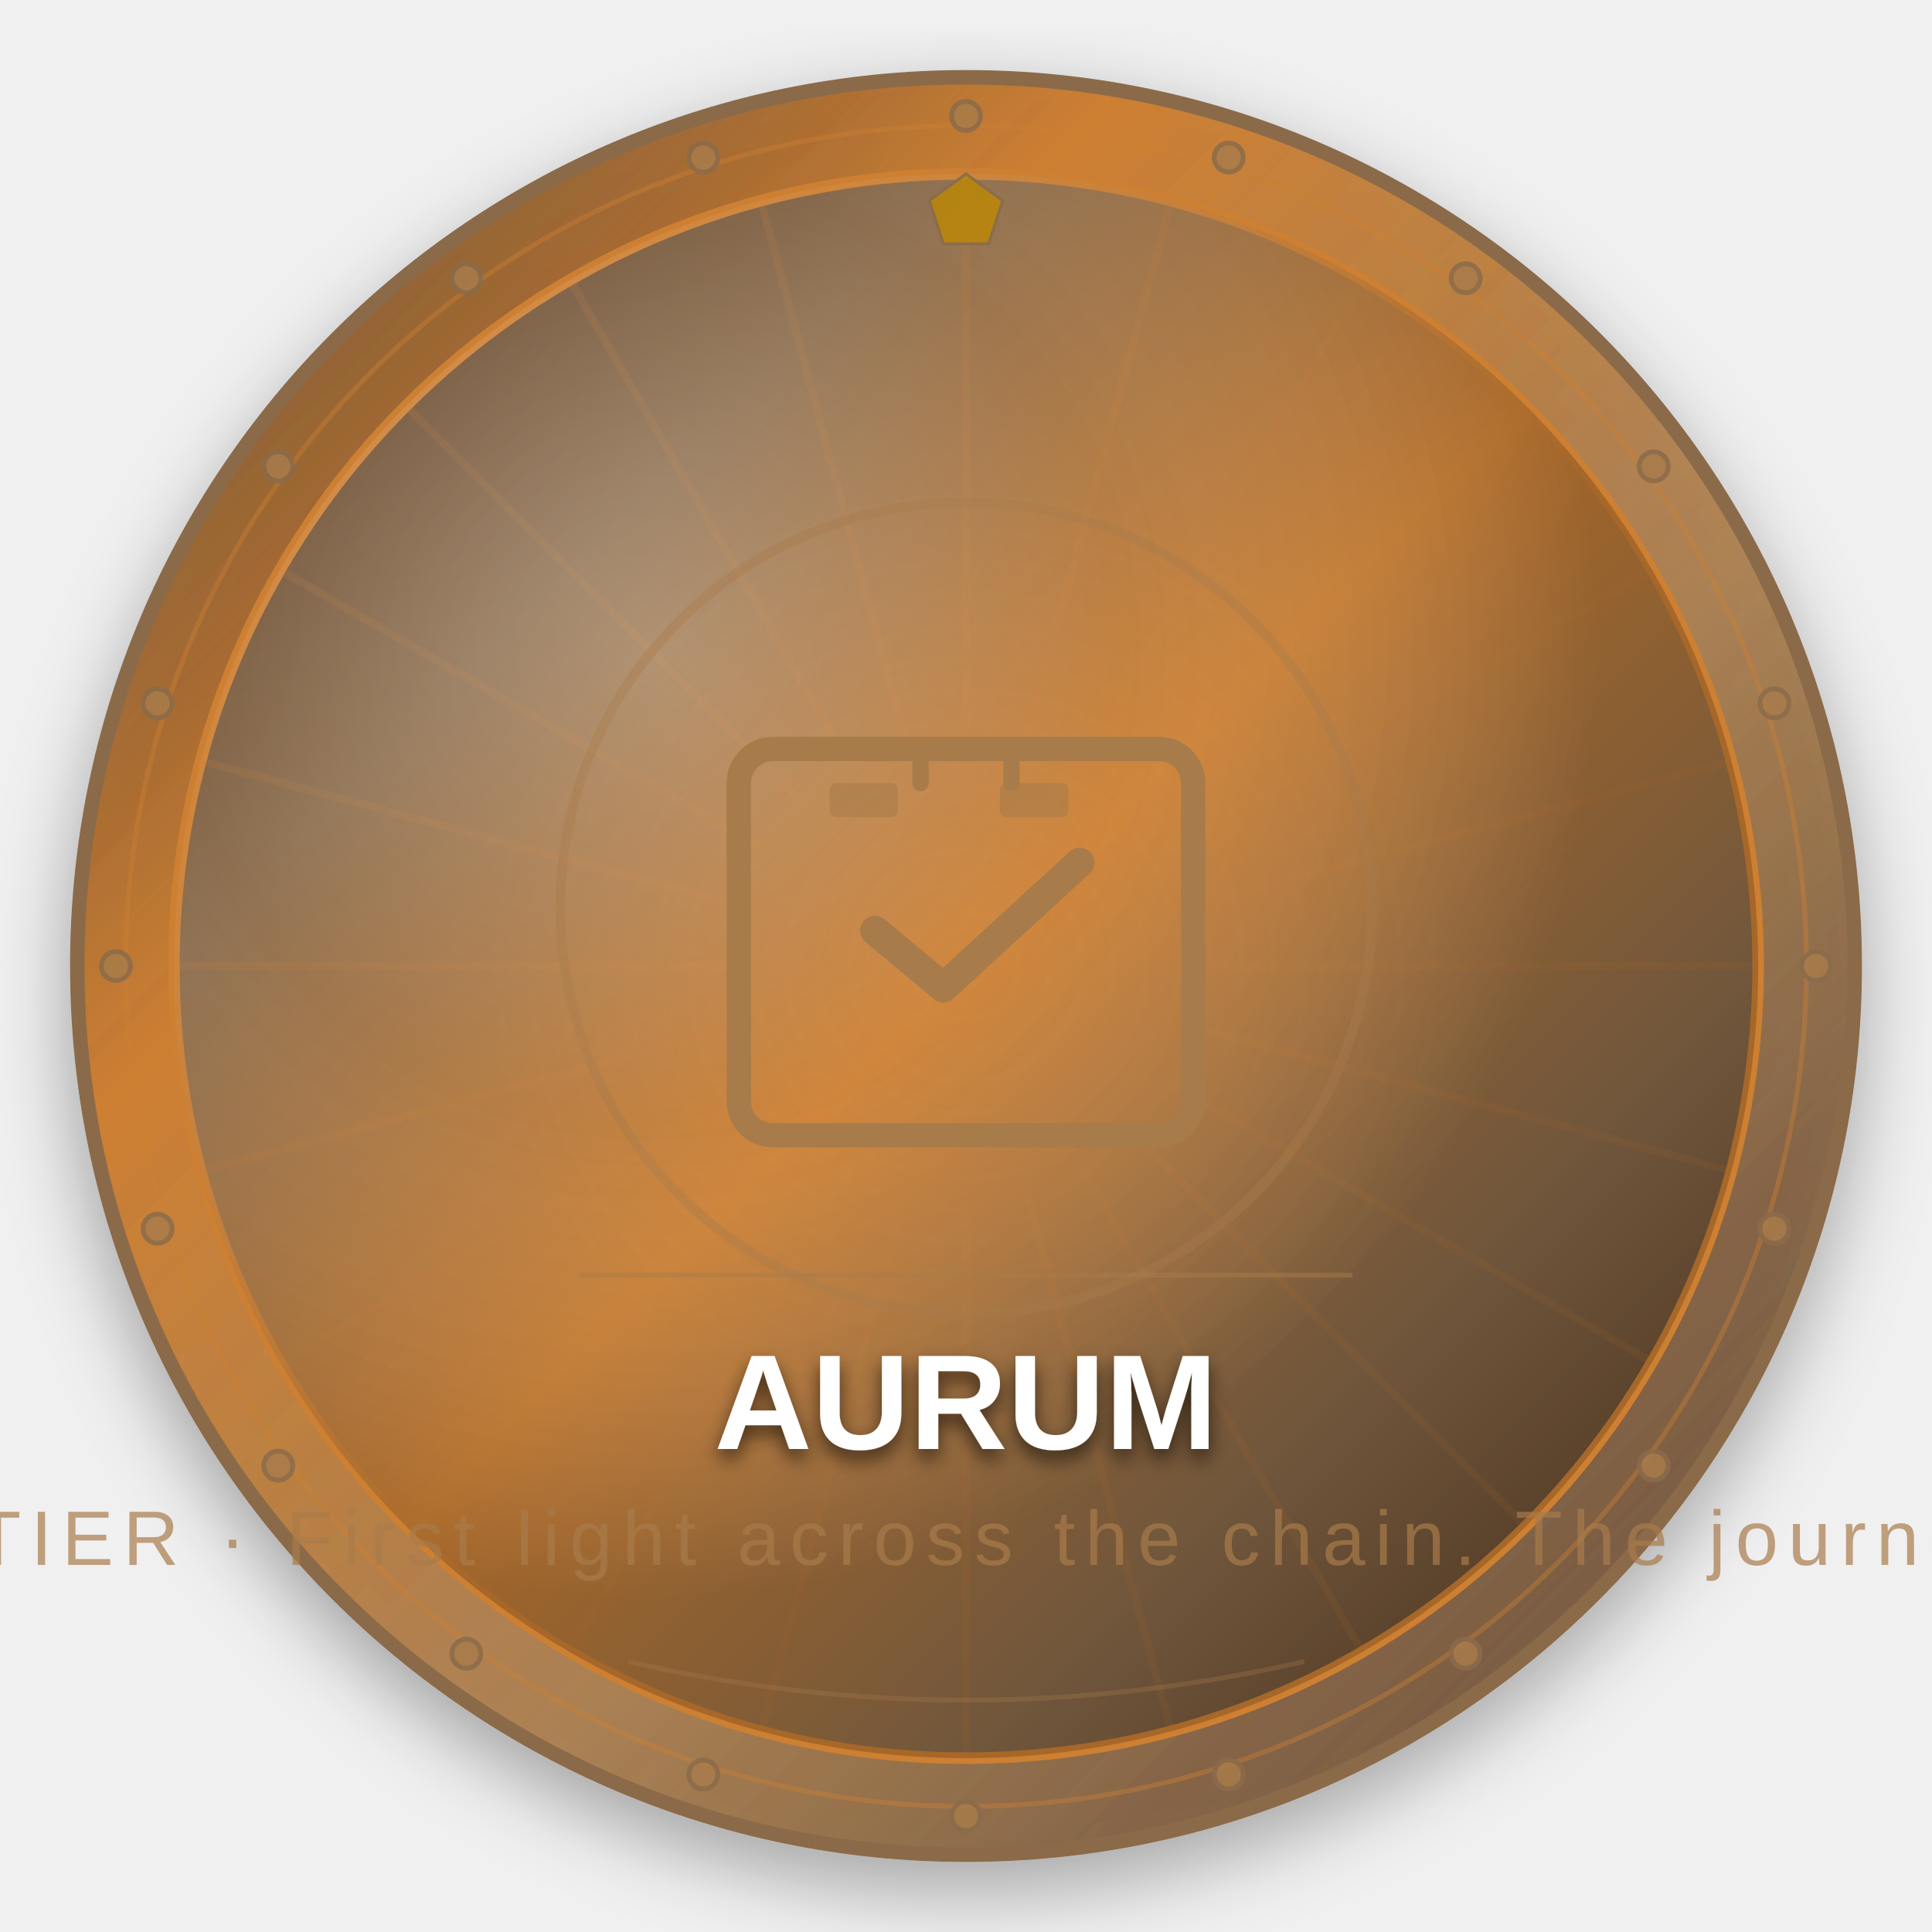
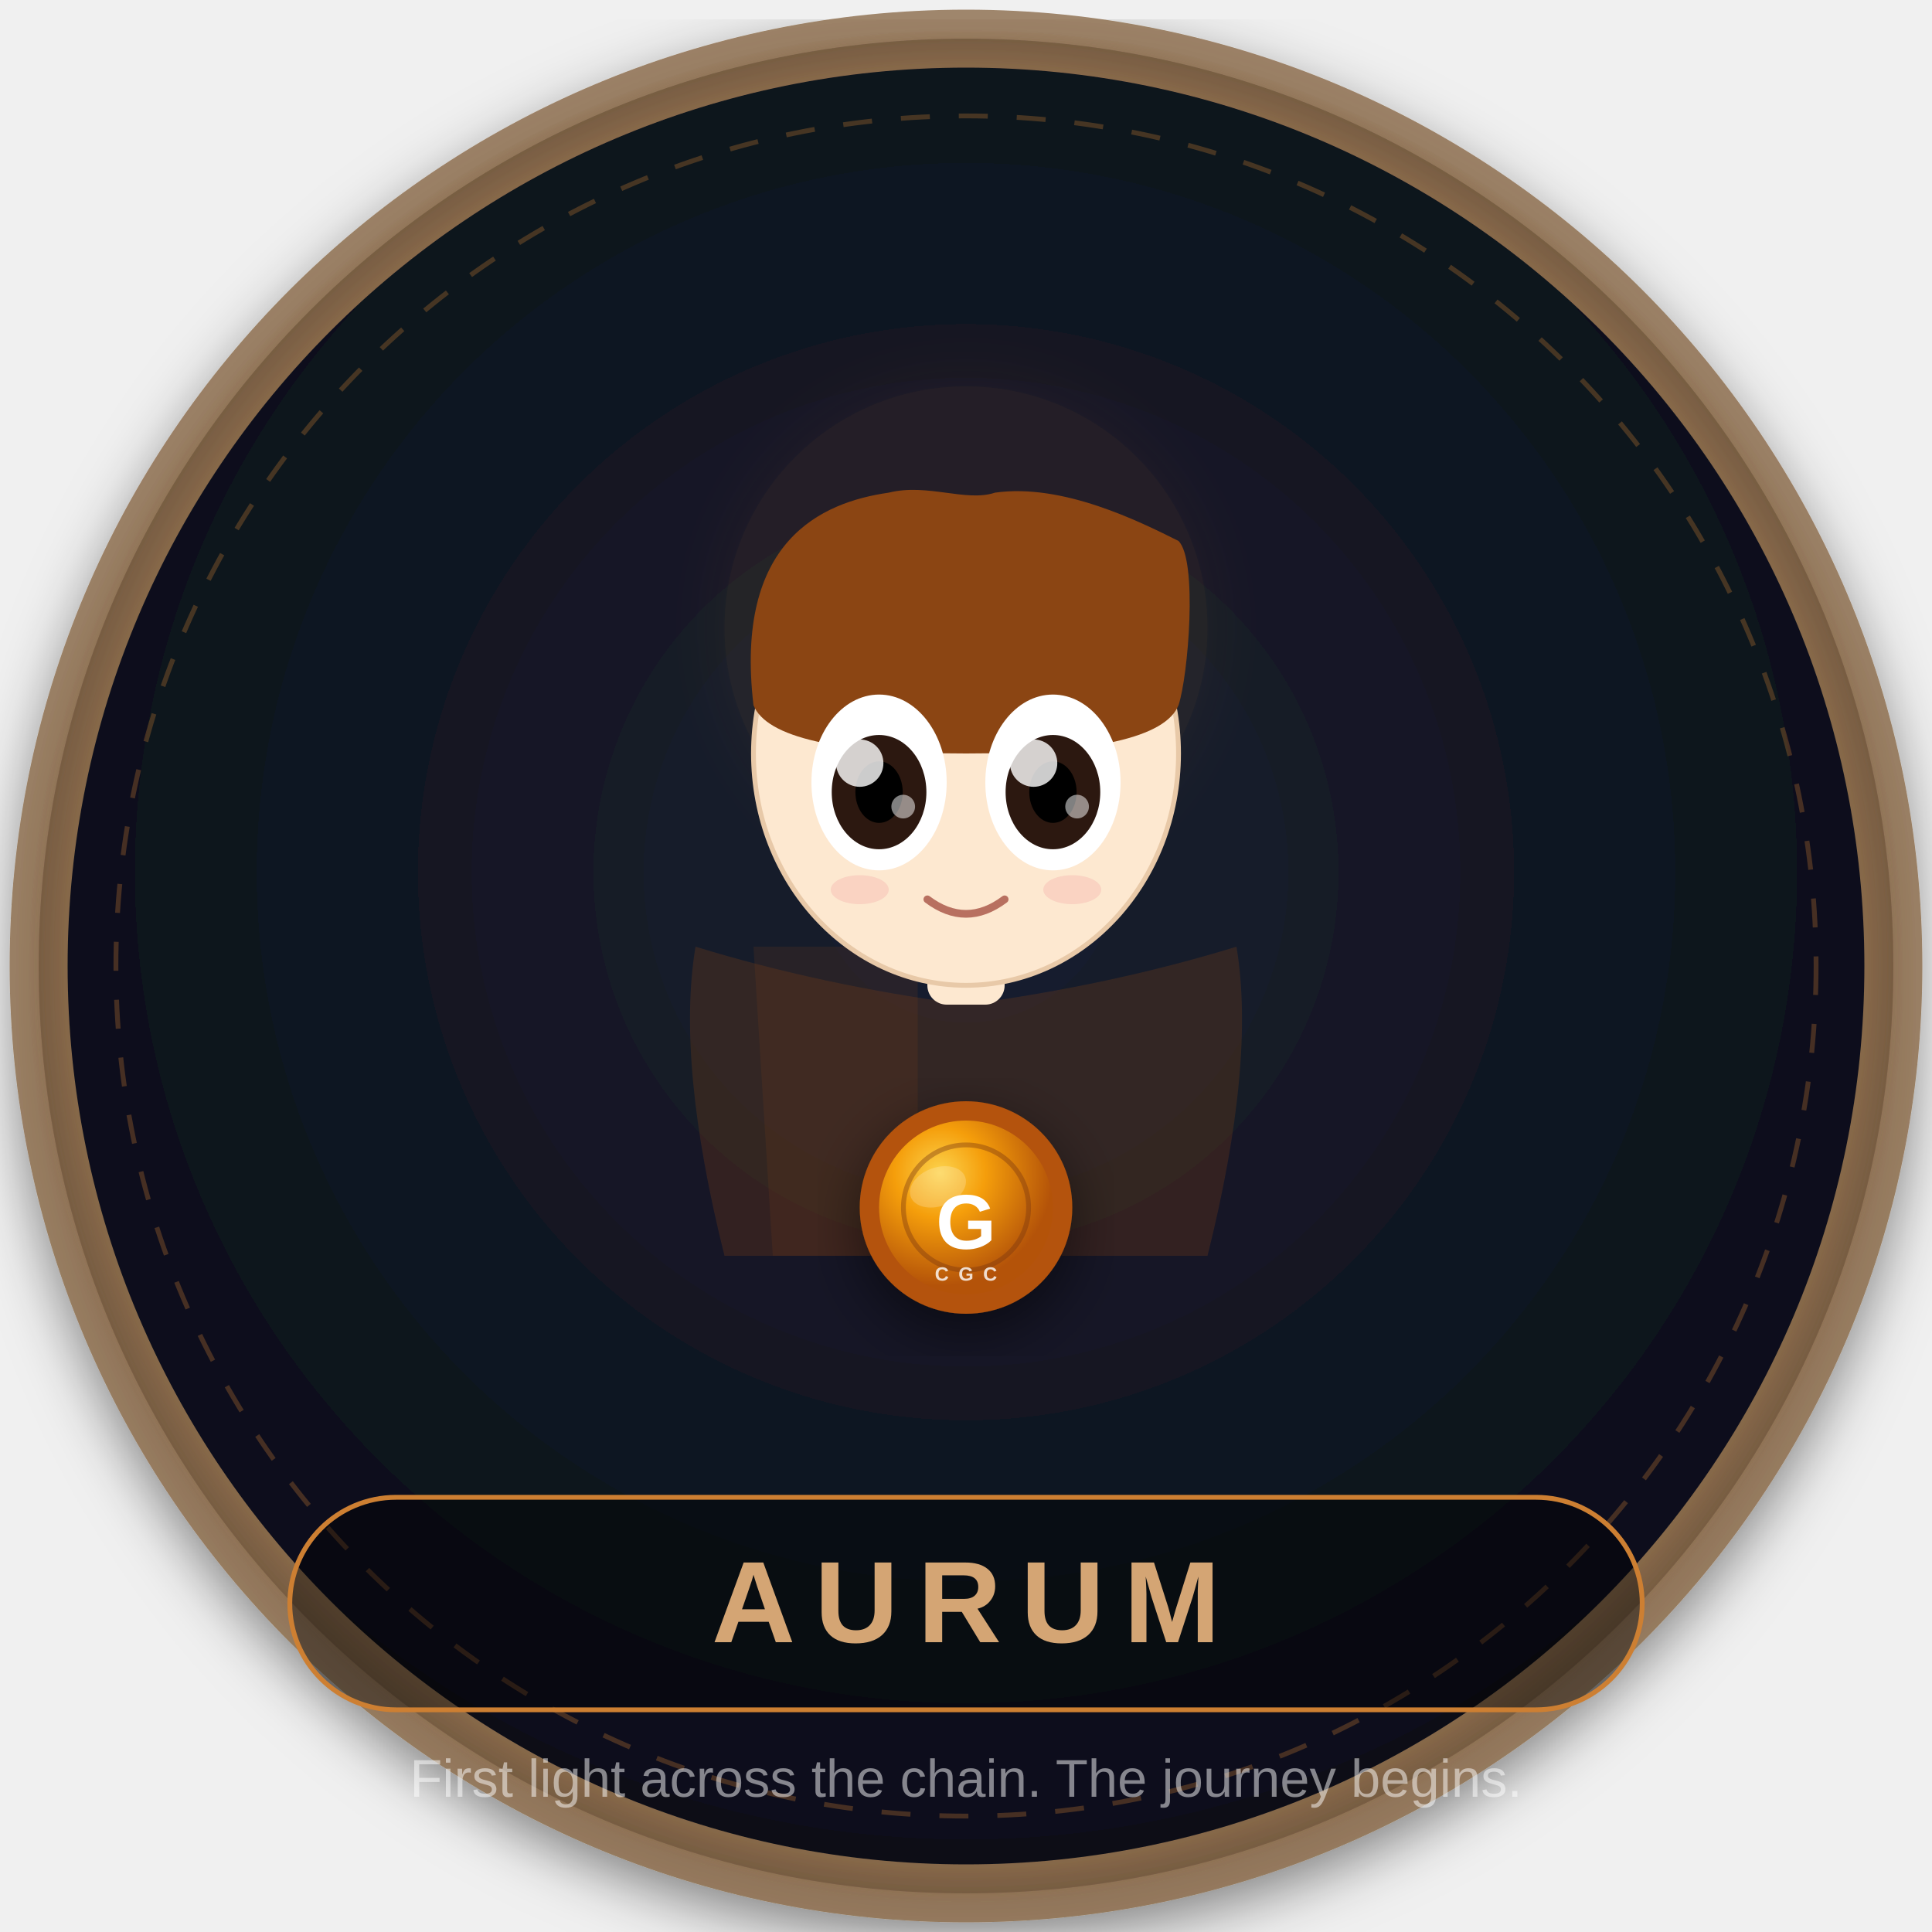
<svg xmlns="http://www.w3.org/2000/svg" viewBox="0 0 200 200" width="200" height="200">
  <defs>
-     <linearGradient id="b0" x1="0%" y1="0%" x2="100%" y2="100%">
-       <stop offset="0%" stop-color="#4A2F1A" />
-       <stop offset="25%" stop-color="#8B6B4A" />
-       <stop offset="50%" stop-color="#CD7F32" />
-       <stop offset="75%" stop-color="#8B6B4A" />
-       <stop offset="100%" stop-color="#4A2F1A" />
-     </linearGradient>
-     <linearGradient id="r0" x1="0%" y1="0%" x2="100%" y2="100%">
-       <stop offset="0%" stop-color="#4A2F1A" stop-opacity="0.8" />
-       <stop offset="30%" stop-color="#CD7F32" stop-opacity="1" />
-       <stop offset="60%" stop-color="#A87B4A" stop-opacity="0.9" />
-       <stop offset="100%" stop-color="#4A2F1A" stop-opacity="0.8" />
-     </linearGradient>
-     <radialGradient id="s0" cx="30%" cy="30%" r="60%">
-       <stop offset="0%" stop-color="#fff" stop-opacity="0.24" />
-       <stop offset="50%" stop-color="#fff" stop-opacity="0.05" />
-       <stop offset="100%" stop-color="#000" stop-opacity="0.19" />
+     <radialGradient id="ring0" cx="50%" cy="50%" r="50%">
+       <stop offset="85%" stop-color="#CD7F32" />
+       <stop offset="95%" stop-color="#8B6B4A" />
+       <stop offset="100%" stop-color="#8B6B4A" stop-opacity="0.8" />
    </radialGradient>
-     <radialGradient id="c0" cx="50%" cy="50%" r="50%">
-       <stop offset="0%" stop-color="#CD7F32" stop-opacity="0.12" />
-       <stop offset="100%" stop-color="#CD7F32" stop-opacity="0" />
+     <radialGradient id="bg0" cx="50%" cy="45%" r="55%">
+       <stop offset="0%" stop-color="#1A2030" />
+       <stop offset="100%" stop-color="#0A0E18" />
    </radialGradient>
-     <filter id="sh0" x="-30%" y="-30%" width="160%" height="160%">
-       <feDropShadow dx="0" dy="3" stdDeviation="4" flood-color="#000" flood-opacity="0.35" />
+     <filter id="sh" x="-20%" y="-20%" width="140%" height="140%">
+       <feDropShadow dx="0" dy="2" stdDeviation="3" flood-color="#000" flood-opacity="0.5" />
+     </filter>
+     <filter id="glow">
+       <feGaussianBlur stdDeviation="3" result="blur" />
+       <feMerge>
+         <feMergeNode in="blur" />
+         <feMergeNode in="SourceGraphic" />
+       </feMerge>
    </filter>
  </defs>
-   <circle cx="100" cy="100" r="92" fill="url(#r0)" stroke="#8B6B4A" stroke-width="1.5" filter="url(#sh0)" />
-   <circle cx="100" cy="100" r="87" fill="none" stroke="#CD7F32" stroke-width="0.5" opacity="0.4" />
-   <circle cx="100" cy="100" r="82" fill="url(#b0)" stroke="#CD7F32" stroke-width="1.2" />
-   <line x1="124.6" y1="100" x2="182" y2="100" stroke="#CD7F32" stroke-width="0.8" opacity="0.14" stroke-linecap="round" />
-   <line x1="123.762" y1="106.367" x2="179.206" y2="121.223" stroke="#CD7F32" stroke-width="0.8" opacity="0.14" stroke-linecap="round" />
-   <line x1="121.304" y1="112.3" x2="171.014" y2="141" stroke="#CD7F32" stroke-width="0.8" opacity="0.14" stroke-linecap="round" />
-   <line x1="117.395" y1="117.395" x2="157.983" y2="157.983" stroke="#CD7F32" stroke-width="0.8" opacity="0.14" stroke-linecap="round" />
-   <line x1="112.3" y1="121.304" x2="141" y2="171.014" stroke="#CD7F32" stroke-width="0.8" opacity="0.14" stroke-linecap="round" />
-   <line x1="106.367" y1="123.762" x2="121.223" y2="179.206" stroke="#CD7F32" stroke-width="0.8" opacity="0.14" stroke-linecap="round" />
-   <line x1="100" y1="124.6" x2="100" y2="182" stroke="#CD7F32" stroke-width="0.8" opacity="0.14" stroke-linecap="round" />
-   <line x1="93.633" y1="123.762" x2="78.777" y2="179.206" stroke="#CD7F32" stroke-width="0.8" opacity="0.14" stroke-linecap="round" />
-   <line x1="87.7" y1="121.304" x2="59" y2="171.014" stroke="#CD7F32" stroke-width="0.8" opacity="0.14" stroke-linecap="round" />
-   <line x1="82.605" y1="117.395" x2="42.017" y2="157.983" stroke="#CD7F32" stroke-width="0.8" opacity="0.14" stroke-linecap="round" />
-   <line x1="78.696" y1="112.3" x2="28.986" y2="141" stroke="#CD7F32" stroke-width="0.8" opacity="0.14" stroke-linecap="round" />
-   <line x1="76.238" y1="106.367" x2="20.794" y2="121.223" stroke="#CD7F32" stroke-width="0.8" opacity="0.14" stroke-linecap="round" />
-   <line x1="75.4" y1="100" x2="18" y2="100" stroke="#CD7F32" stroke-width="0.8" opacity="0.14" stroke-linecap="round" />
-   <line x1="76.238" y1="93.633" x2="20.794" y2="78.777" stroke="#CD7F32" stroke-width="0.8" opacity="0.14" stroke-linecap="round" />
-   <line x1="78.696" y1="87.7" x2="28.986" y2="59" stroke="#CD7F32" stroke-width="0.8" opacity="0.14" stroke-linecap="round" />
-   <line x1="82.605" y1="82.605" x2="42.017" y2="42.017" stroke="#CD7F32" stroke-width="0.8" opacity="0.14" stroke-linecap="round" />
-   <line x1="87.7" y1="78.696" x2="59" y2="28.986" stroke="#CD7F32" stroke-width="0.8" opacity="0.14" stroke-linecap="round" />
-   <line x1="93.633" y1="76.238" x2="78.777" y2="20.794" stroke="#CD7F32" stroke-width="0.8" opacity="0.14" stroke-linecap="round" />
-   <line x1="100" y1="75.4" x2="100" y2="18" stroke="#CD7F32" stroke-width="0.8" opacity="0.14" stroke-linecap="round" />
-   <line x1="106.367" y1="76.238" x2="121.223" y2="20.794" stroke="#CD7F32" stroke-width="0.8" opacity="0.14" stroke-linecap="round" />
-   <line x1="112.3" y1="78.696" x2="141" y2="28.986" stroke="#CD7F32" stroke-width="0.8" opacity="0.14" stroke-linecap="round" />
-   <line x1="117.395" y1="82.605" x2="157.983" y2="42.017" stroke="#CD7F32" stroke-width="0.8" opacity="0.14" stroke-linecap="round" />
-   <line x1="121.304" y1="87.7" x2="171.014" y2="59" stroke="#CD7F32" stroke-width="0.8" opacity="0.14" stroke-linecap="round" />
-   <line x1="123.762" y1="93.633" x2="179.206" y2="78.777" stroke="#CD7F32" stroke-width="0.8" opacity="0.14" stroke-linecap="round" />
-   <circle cx="100" cy="100" r="50" fill="url(#c0)" />
-   <circle cx="100" cy="100" r="82" fill="url(#s0)" />
-   <circle cx="100" cy="12" r="1.5" fill="#A87B4A" stroke="#8B6B4A" stroke-width="0.5" opacity="0.85" />
-   <circle cx="127.193" cy="16.307" r="1.5" fill="#A87B4A" stroke="#8B6B4A" stroke-width="0.5" opacity="0.85" />
-   <circle cx="151.725" cy="28.807" r="1.5" fill="#A87B4A" stroke="#8B6B4A" stroke-width="0.5" opacity="0.85" />
-   <circle cx="171.193" cy="48.275" r="1.5" fill="#A87B4A" stroke="#8B6B4A" stroke-width="0.5" opacity="0.85" />
-   <circle cx="183.693" cy="72.807" r="1.5" fill="#A87B4A" stroke="#8B6B4A" stroke-width="0.5" opacity="0.85" />
-   <circle cx="188" cy="100" r="1.5" fill="#A87B4A" stroke="#8B6B4A" stroke-width="0.5" opacity="0.85" />
-   <circle cx="183.693" cy="127.193" r="1.5" fill="#A87B4A" stroke="#8B6B4A" stroke-width="0.5" opacity="0.85" />
-   <circle cx="171.193" cy="151.725" r="1.5" fill="#A87B4A" stroke="#8B6B4A" stroke-width="0.5" opacity="0.85" />
-   <circle cx="151.725" cy="171.193" r="1.5" fill="#A87B4A" stroke="#8B6B4A" stroke-width="0.5" opacity="0.85" />
-   <circle cx="127.193" cy="183.693" r="1.5" fill="#A87B4A" stroke="#8B6B4A" stroke-width="0.5" opacity="0.85" />
-   <circle cx="100" cy="188" r="1.5" fill="#A87B4A" stroke="#8B6B4A" stroke-width="0.5" opacity="0.85" />
-   <circle cx="72.807" cy="183.693" r="1.5" fill="#A87B4A" stroke="#8B6B4A" stroke-width="0.5" opacity="0.85" />
-   <circle cx="48.275" cy="171.193" r="1.5" fill="#A87B4A" stroke="#8B6B4A" stroke-width="0.5" opacity="0.85" />
-   <circle cx="28.807" cy="151.725" r="1.5" fill="#A87B4A" stroke="#8B6B4A" stroke-width="0.5" opacity="0.85" />
-   <circle cx="16.307" cy="127.193" r="1.5" fill="#A87B4A" stroke="#8B6B4A" stroke-width="0.5" opacity="0.85" />
-   <circle cx="12" cy="100" r="1.5" fill="#A87B4A" stroke="#8B6B4A" stroke-width="0.5" opacity="0.85" />
-   <circle cx="16.307" cy="72.807" r="1.5" fill="#A87B4A" stroke="#8B6B4A" stroke-width="0.5" opacity="0.85" />
-   <circle cx="28.807" cy="48.275" r="1.5" fill="#A87B4A" stroke="#8B6B4A" stroke-width="0.5" opacity="0.85" />
-   <circle cx="48.275" cy="28.807" r="1.5" fill="#A87B4A" stroke="#8B6B4A" stroke-width="0.5" opacity="0.85" />
-   <circle cx="72.807" cy="16.307" r="1.5" fill="#A87B4A" stroke="#8B6B4A" stroke-width="0.5" opacity="0.85" />
-   <polygon points="100,18 103.804,20.764 102.351,25.236 97.649,25.236 96.196,20.764" fill="#B8860B" stroke="#8B6B4A" stroke-width="0.3" opacity="0.9" />
-   <circle cx="100" cy="94" r="42" fill="none" stroke="#A87B4A" stroke-width="1" opacity="0.4" />
-   <g>
-     <g transform="translate(100,94)">
-       <rect x="-23.52" y="-16.464" width="47.04" height="39.984" rx="3.528" fill="none" stroke="#A87B4A" stroke-width="2.52" />
-       <rect x="-14.112" y="-12.936" width="7.056" height="3.528" rx="0.706" fill="#A87B4A" opacity="0.6" />
-       <rect x="3.528" y="-12.936" width="7.056" height="3.528" rx="0.706" fill="#A87B4A" opacity="0.6" />
-       <line x1="-4.704" y1="-12.936" x2="-4.704" y2="-16.464" stroke="#A87B4A" stroke-width="1.68" stroke-linecap="round" />
-       <line x1="4.704" y1="-12.936" x2="4.704" y2="-16.464" stroke="#A87B4A" stroke-width="1.68" stroke-linecap="round" />
-       <polyline points="-9.408,2.352 -2.352,8.232 11.76,-4.704" fill="none" stroke="#A87B4A" stroke-width="3.08" stroke-linecap="round" stroke-linejoin="round" />
-     </g>
+   <circle cx="100" cy="100" r="96" fill="url(#bg0)" stroke="url(#ring0)" stroke-width="6" filter="url(#sh)" />
+   <circle cx="100" cy="100" r="88" fill="none" stroke="#CD7F32" stroke-width="0.5" opacity="0.3" stroke-dasharray="3 3" />
+   <circle cx="100" cy="65" r="25" fill="#CD7F32" opacity="0.08" filter="url(#glow)" />
+   <path d="M72,98 Q70,110 75,130 L125,130 Q130,110 128,98 Q115,102 100,104 Q85,102 72,98Z" fill="#8B4513" opacity="0.25" />
+   <path d="M78,98 L80,130 L95,130 L95,98Z" fill="#8B4513" opacity="0.15" />
+   <rect x="96" y="96" width="8" height="8" rx="2" fill="#FDE8D0" />
+   <ellipse cx="100" cy="78" rx="22" ry="24" fill="#FDE8D0" stroke="#E8C9A8" stroke-width="0.5" />
+   <path d="M78,73 C76,56 85,52 92,51 C96,50 100,52 103,51 C110,50 118,54 122,56 C124,58 123,70 122,73 Q120,78 100,78 Q80,78 78,73Z" fill="#8B4513" />
+   <path d="M92,51 L90,58 L94,56Z" fill="#8B4513" />
+   <path d="M105,51 L110,58 L106,56Z" fill="#8B4513" />
+   <ellipse cx="91" cy="81" rx="7" ry="9.1" fill="#fff" />
+   <ellipse cx="109" cy="81" rx="7" ry="9.1" fill="#fff" />
+   <ellipse cx="91" cy="82" rx="4.9" ry="5.915" fill="#2C1810" />
+   <ellipse cx="109" cy="82" rx="4.9" ry="5.915" fill="#2C1810" />
+   <ellipse cx="91" cy="82" rx="2.45" ry="3.185" fill="#000" />
+   <ellipse cx="109" cy="82" rx="2.45" ry="3.185" fill="#000" />
+   <circle cx="89" cy="79" r="2.45" fill="#fff" opacity="0.8" />
+   <circle cx="107" cy="79" r="2.45" fill="#fff" opacity="0.8" />
+   <circle cx="93.5" cy="83.5" r="1.225" fill="#fff" opacity="0.5" />
+   <circle cx="111.5" cy="83.5" r="1.225" fill="#fff" opacity="0.5" />
+   <path d="M84,68.9 Q91,66.9 98,68.9" fill="none" stroke="#8B4513" stroke-width="1.2" stroke-linecap="round" />
+   <path d="M102,68.9 Q109,66.9 116,68.9" fill="none" stroke="#8B4513" stroke-width="1.2" stroke-linecap="round" />
+   <path d="M96,93.1 Q100,96.1 104,93.1" fill="none" stroke="#B87060" stroke-width="0.8" stroke-linecap="round" />
+   <ellipse cx="89" cy="92.1" rx="3" ry="1.5" fill="#F0A0A0" opacity="0.3" />
+   <ellipse cx="111" cy="92.1" rx="3" ry="1.5" fill="#F0A0A0" opacity="0.3" />
+   <g transform="translate(100,125)">
+     <defs>
+       <radialGradient id="cg100_125" cx="35%" cy="30%" r="65%">
+         <stop offset="0%" stop-color="#fcd34d" />
+         <stop offset="40%" stop-color="#f59e0b" />
+         <stop offset="100%" stop-color="#b45309" />
+       </radialGradient>
+     </defs>
+     <circle cx="0" cy="0" r="11" fill="#b45309" filter="url(#sh)" />
+     <circle cx="0" cy="0" r="9" fill="url(#cg100_125)" />
+     <circle cx="0" cy="0" r="6.48" fill="none" stroke="rgba(120,53,15,0.4)" stroke-width="0.5" />
+     <text x="0" y="2" text-anchor="middle" dominant-baseline="middle" font-family="Arial,sans-serif" font-weight="bold" font-size="8" fill="#fff">G</text>
+     <text x="0" y="7" text-anchor="middle" dominant-baseline="middle" font-family="Arial,sans-serif" font-weight="bold" font-size="2" fill="rgba(255,255,255,0.8)" letter-spacing="1">CGC</text>
+     <ellipse cx="-2" cy="-3" rx="3" ry="2" transform="rotate(-20)" fill="rgba(255,255,255,0.2)" />
  </g>
-   <line x1="60" y1="132" x2="140" y2="132" stroke="#A87B4A" stroke-width="0.5" opacity="0.5" />
-   <text x="100" y="150" text-anchor="middle" font-size="14" font-weight="bold" fill="#fff" font-family="Arial,sans-serif" filter="drop-shadow(0 1px 1px rgba(0,0,0,0.6))">AURUM</text>
-   <text x="100" y="162" text-anchor="middle" font-size="8" fill="#A87B4A" opacity="0.7" font-family="Arial,sans-serif" letter-spacing="1">BRONZE TIER · First light across the chain. The journey begins.</text>
-   <path d="M65 172 Q100 180 135 172" fill="none" stroke="#A87B4A" stroke-width="0.5" opacity="0.3" />
+   <rect x="30" y="155" width="140" height="22" rx="11" fill="rgba(0,0,0,0.4)" stroke="#CD7F32" stroke-width="0.5" />
+   <text x="100" y="170" text-anchor="middle" font-size="12" font-weight="bold" fill="#D4A574" font-family="Arial,sans-serif" letter-spacing="2">AURUM</text>
+   <text x="100" y="186" text-anchor="middle" font-size="5.5" fill="rgba(255,255,255,0.5)" font-family="Arial,sans-serif">First light across the chain. The journey begins.</text>
</svg>
